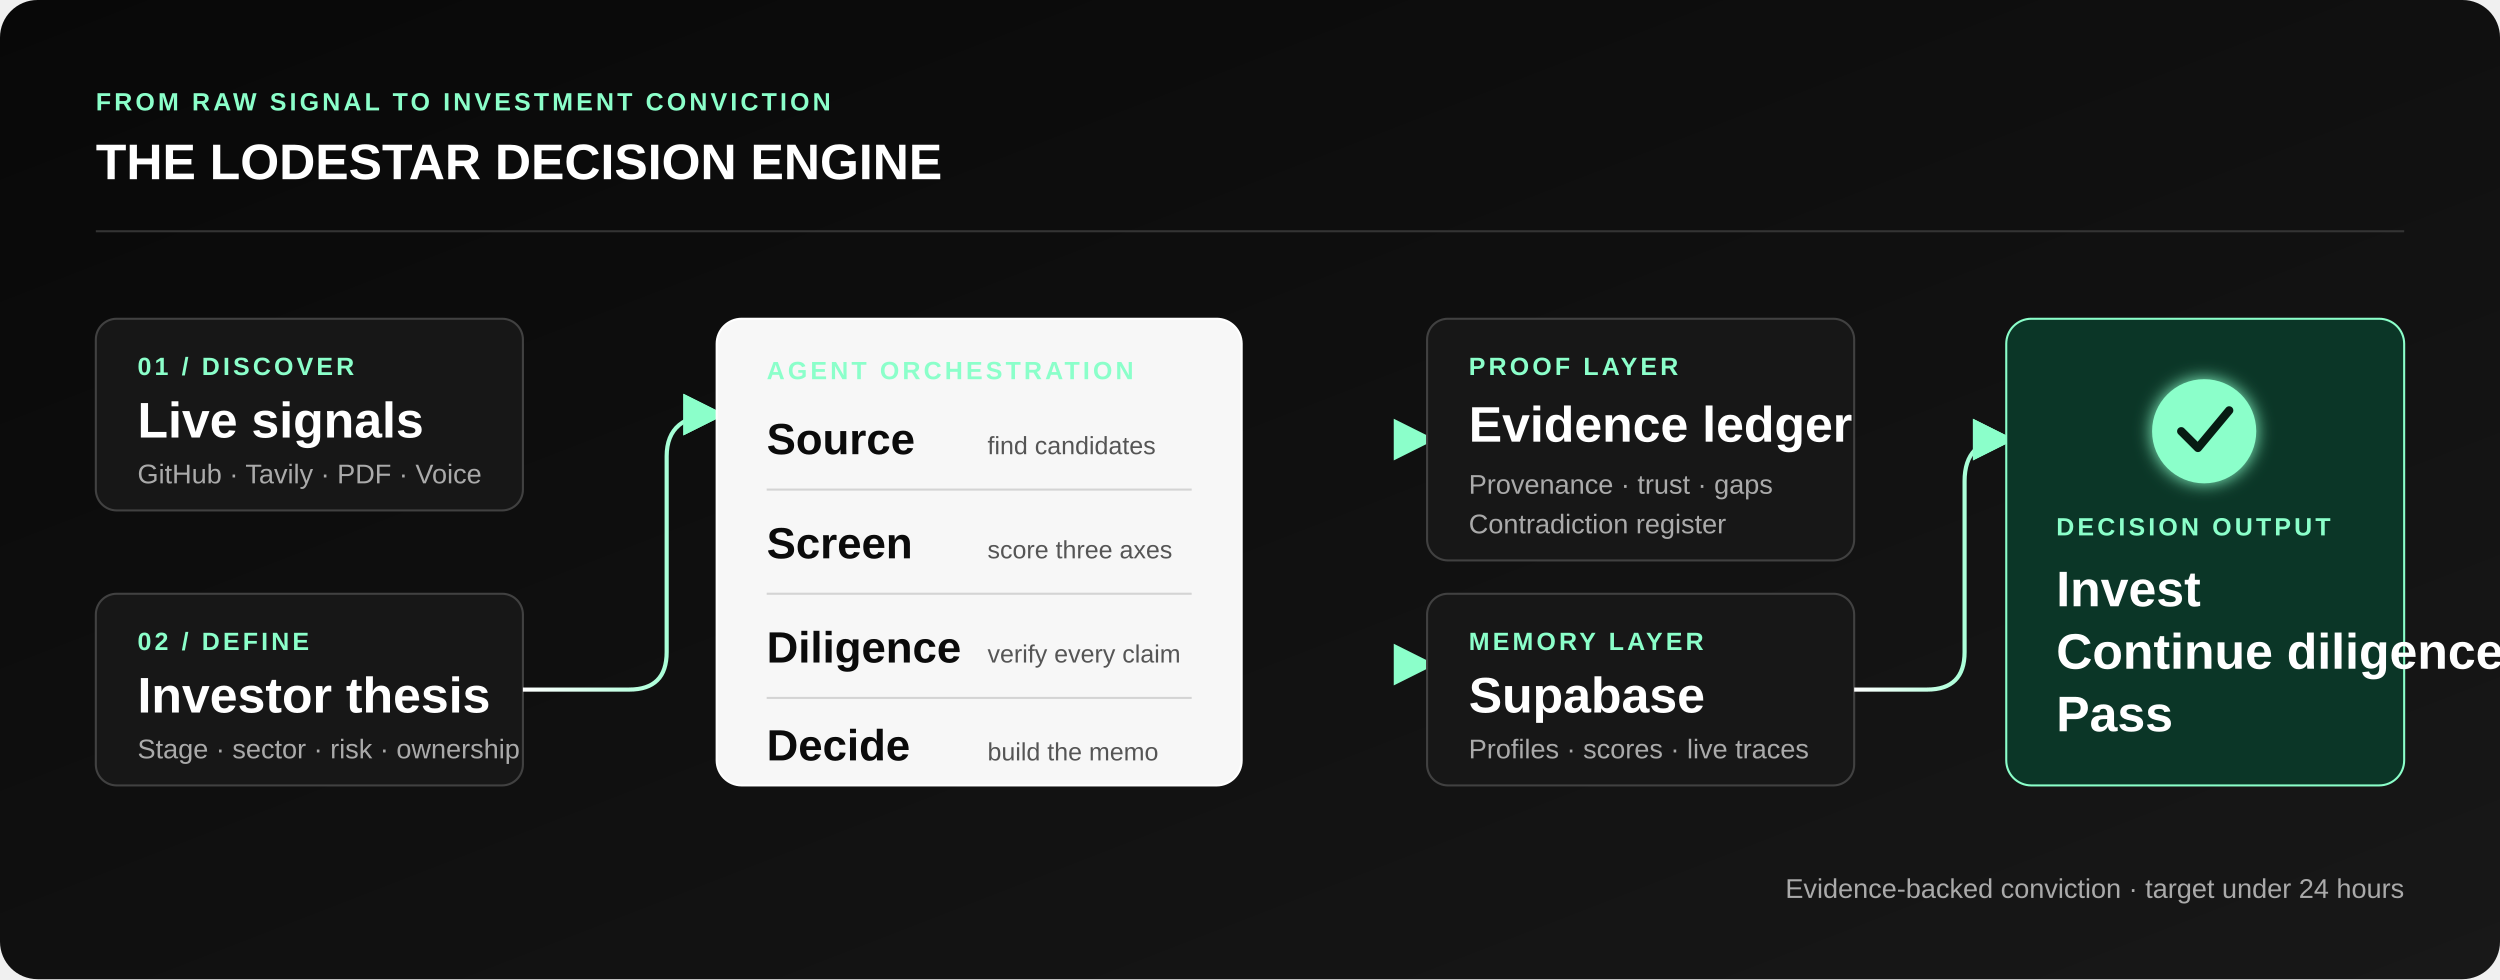
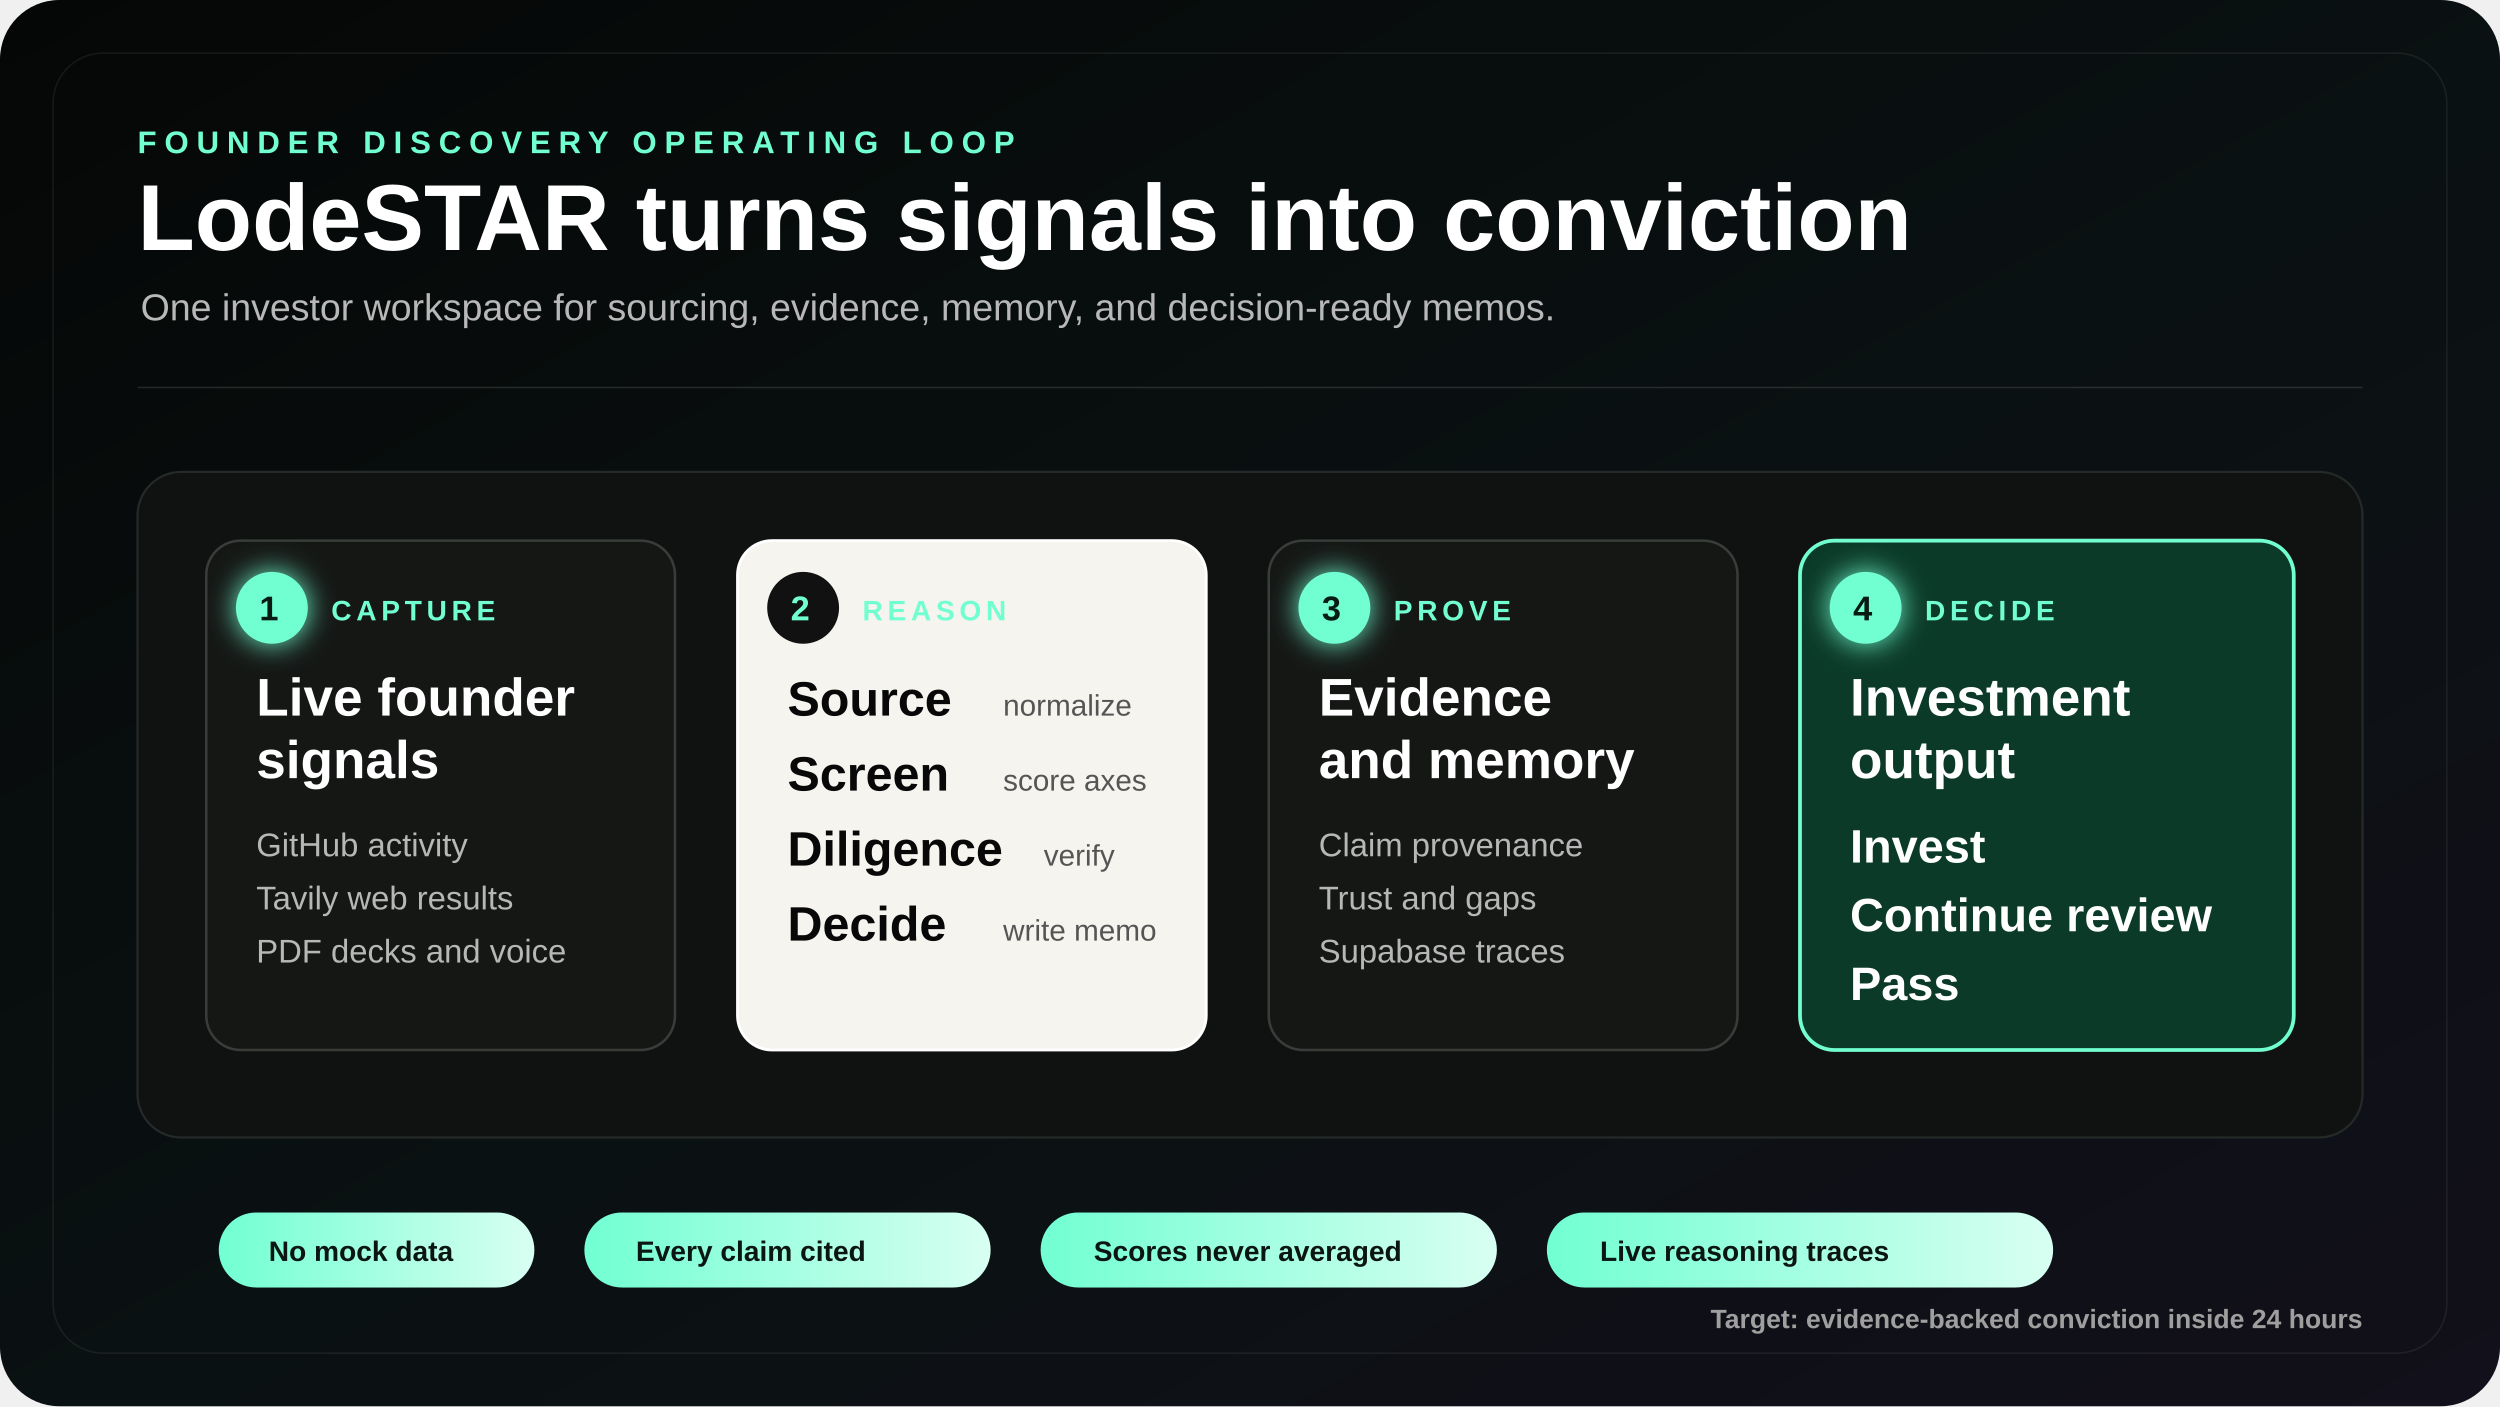
- <svg xmlns="http://www.w3.org/2000/svg" width="1200" height="470" viewBox="0 0 1200 470" role="img" aria-labelledby="title desc">
+ <svg xmlns="http://www.w3.org/2000/svg" width="1600" height="900" viewBox="0 0 1600 900" role="img" aria-labelledby="title desc">
  <defs>
    <linearGradient id="bg" x1="0" y1="0" x2="1" y2="1">
-       <stop stop-color="#080808" />
-       <stop offset="1" stop-color="#181818" />
+       <stop stop-color="#050706" />
+       <stop offset="0.52" stop-color="#0a1112" />
+       <stop offset="1" stop-color="#12101a" />
    </linearGradient>
-     <linearGradient id="signal" x1="0" y1="0" x2="1" y2="0">
-       <stop stop-color="#ffffff" />
-       <stop offset="1" stop-color="#8bffca" />
+     <linearGradient id="mint" x1="0" y1="0" x2="1" y2="0">
+       <stop stop-color="#71ffd1" />
+       <stop offset="1" stop-color="#d8fff2" />
    </linearGradient>
    <filter id="glow" x="-40%" y="-40%" width="180%" height="180%">
-       <feGaussianBlur stdDeviation="4" result="b" />
+       <feGaussianBlur stdDeviation="9" result="blur" />
      <feMerge>
-         <feMergeNode in="b" />
+         <feMergeNode in="blur" />
        <feMergeNode in="SourceGraphic" />
      </feMerge>
    </filter>
-     <marker id="arrow" markerWidth="10" markerHeight="10" refX="8" refY="5" orient="auto">
-       <path d="M0 0l10 5-10 5z" fill="#8bffca" />
-     </marker>
    <style>
-       .label{font:700 12px Arial,sans-serif;letter-spacing:1.5px;fill:#8bffca}.title{font:800 24px Arial,sans-serif;fill:#fff}.copy{font:400 13px Arial,sans-serif;fill:#aaa}.node{fill:#171717;stroke:#414141;stroke-width:1}.core{fill:#f7f7f7;stroke:#fff}.coreTitle{font:800 21px Arial,sans-serif;fill:#0b0b0b}.coreCopy{font:400 12px Arial,sans-serif;fill:#555}.line{fill:none;stroke:url(#signal);stroke-width:2;marker-end:url(#arrow)}
+       .kicker{font:800 20px Arial,sans-serif;letter-spacing:5px;fill:#71ffd1}
+       .headline{font:900 60px Arial,sans-serif;fill:#ffffff}
+       .subhead{font:500 24px Arial,sans-serif;fill:#b8b8b8}
+       .sectionLabel{font:800 18px Arial,sans-serif;letter-spacing:3px;fill:#71ffd1}
+       .sectionTitle{font:900 34px Arial,sans-serif;fill:#ffffff}
+       .copy{font:500 21px Arial,sans-serif;fill:#b7b7b7}
+       .small{font:700 17px Arial,sans-serif;fill:#9f9f9f}
+       .chipText{font:800 18px Arial,sans-serif;fill:#0b1511}
+       .card{fill:#151715;stroke:#393d3a;stroke-width:1.6}
+       .panel{fill:#101211;stroke:#242a27;stroke-width:1.4}
+       .light{fill:#f5f4ee;stroke:#ffffff;stroke-width:1.8}
+       .lightTitle{font:900 31px Arial,sans-serif;fill:#080808}
+       .lightCopy{font:500 19px Arial,sans-serif;fill:#555555}
+       .decision{font:900 30px Arial,sans-serif;fill:#ffffff}
+       .divider{stroke:#ffffff;stroke-opacity:.12}
    </style>
  </defs>
-   <rect width="1200" height="470" rx="18" fill="url(#bg)" />
-   <text x="46" y="53" class="label">FROM RAW SIGNAL TO INVESTMENT CONVICTION</text>
-   <text x="46" y="86" class="title">THE LODESTAR DECISION ENGINE</text>
-   <line x1="46" y1="111" x2="1154" y2="111" stroke="#343434" />
-   <rect class="node" x="46" y="153" width="205" height="92" rx="10" />
-   <text class="label" x="66" y="180">01 / DISCOVER</text>
-   <text class="title" x="66" y="210">Live signals</text>
-   <text class="copy" x="66" y="232">GitHub · Tavily · PDF · Voice</text>
-   <rect class="node" x="46" y="285" width="205" height="92" rx="10" />
-   <text class="label" x="66" y="312">02 / DEFINE</text>
-   <text class="title" x="66" y="342">Investor thesis</text>
-   <text class="copy" x="66" y="364">Stage · sector · risk · ownership</text>
-   <path class="line" d="M251 199H344" />
-   <path class="line" d="M251 331H302Q320 331 320 313V219Q320 199 344 199" />
-   <rect class="core" x="344" y="153" width="252" height="224" rx="12" />
-   <text class="label" x="368" y="182" fill="#087648">AGENT ORCHESTRATION</text>
-   <text class="coreTitle" x="368" y="218">Source</text>
-   <text class="coreCopy" x="474" y="218">find candidates</text>
-   <line x1="368" y1="235" x2="572" y2="235" stroke="#d4d4d4" />
-   <text class="coreTitle" x="368" y="268">Screen</text>
-   <text class="coreCopy" x="474" y="268">score three axes</text>
-   <line x1="368" y1="285" x2="572" y2="285" stroke="#d4d4d4" />
-   <text class="coreTitle" x="368" y="318">Diligence</text>
-   <text class="coreCopy" x="474" y="318">verify every claim</text>
-   <line x1="368" y1="335" x2="572" y2="335" stroke="#d4d4d4" />
-   <text class="coreTitle" x="368" y="365">Decide</text>
-   <text class="coreCopy" x="474" y="365">build the memo</text>
-   <path class="line" d="M596 211H685" />
-   <path class="line" d="M596 319H685" />
-   <rect class="node" x="685" y="153" width="205" height="116" rx="10" />
-   <text class="label" x="705" y="180">PROOF LAYER</text>
-   <text class="title" x="705" y="212">Evidence ledger</text>
-   <text class="copy" x="705" y="237">Provenance · trust · gaps</text>
-   <text class="copy" x="705" y="256">Contradiction register</text>
-   <rect class="node" x="685" y="285" width="205" height="92" rx="10" />
-   <text class="label" x="705" y="312">MEMORY LAYER</text>
-   <text class="title" x="705" y="342">Supabase</text>
-   <text class="copy" x="705" y="364">Profiles · scores · live traces</text>
-   <path class="line" d="M890 211H963" />
-   <path class="line" d="M890 331H925Q943 331 943 313V231Q943 211 963 211" />
-   <rect x="963" y="153" width="191" height="224" rx="12" fill="#0b3627" stroke="#8bffca" />
-   <circle cx="1058" cy="207" r="25" fill="#8bffca" filter="url(#glow)" />
-   <path d="M1047 207l8 8 15-18" fill="none" stroke="#071b13" stroke-width="4" stroke-linecap="round" stroke-linejoin="round" />
-   <text class="label" x="987" y="257">DECISION OUTPUT</text>
-   <text class="title" x="987" y="291">Invest</text>
-   <text class="title" x="987" y="321">Continue diligence</text>
-   <text class="title" x="987" y="351">Pass</text>
-   <text x="1154" y="431" text-anchor="end" class="copy">Evidence-backed conviction · target under 24 hours</text>
+   <rect width="1600" height="900" rx="38" fill="url(#bg)" />
+   <rect x="34" y="34" width="1532" height="832" rx="32" fill="none" stroke="#ffffff" stroke-opacity="0.07" />
+   <text x="88" y="98" class="kicker">FOUNDER DISCOVERY OPERATING LOOP</text>
+   <text x="88" y="160" class="headline">LodeSTAR turns signals into conviction</text>
+   <text x="90" y="205" class="subhead">One investor workspace for sourcing, evidence, memory, and decision-ready memos.</text>
+   <line x1="88" y1="248" x2="1512" y2="248" class="divider" />
+   <g id="loop">
+     <rect class="panel" x="88" y="302" width="1424" height="426" rx="28" />
+     <rect class="card" x="132" y="346" width="300" height="326" rx="22" />
+     <circle cx="174" cy="389" r="23" fill="#71ffd1" filter="url(#glow)" />
+     <text x="166" y="397" font-family="Arial,sans-serif" font-size="22" font-weight="900" fill="#071b13">1</text>
+     <text x="212" y="397" class="sectionLabel">CAPTURE</text>
+     <text x="164" y="458" class="sectionTitle">Live founder</text>
+     <text x="164" y="498" class="sectionTitle">signals</text>
+     <text x="164" y="548" class="copy">GitHub activity</text>
+     <text x="164" y="582" class="copy">Tavily web results</text>
+     <text x="164" y="616" class="copy">PDF decks and voice</text>
+     <rect class="light" x="472" y="346" width="300" height="326" rx="22" />
+     <circle cx="514" cy="389" r="23" fill="#111111" />
+     <text x="506" y="397" font-family="Arial,sans-serif" font-size="22" font-weight="900" fill="#71ffd1">2</text>
+     <text x="552" y="397" class="sectionLabel" fill="#16a373">REASON</text>
+     <text x="504" y="458" class="lightTitle">Source</text>
+     <text x="504" y="506" class="lightTitle">Screen</text>
+     <text x="504" y="554" class="lightTitle">Diligence</text>
+     <text x="504" y="602" class="lightTitle">Decide</text>
+     <text x="642" y="458" class="lightCopy">normalize</text>
+     <text x="642" y="506" class="lightCopy">score axes</text>
+     <text x="668" y="554" class="lightCopy">verify</text>
+     <text x="642" y="602" class="lightCopy">write memo</text>
+     <rect class="card" x="812" y="346" width="300" height="326" rx="22" />
+     <circle cx="854" cy="389" r="23" fill="#71ffd1" filter="url(#glow)" />
+     <text x="846" y="397" font-family="Arial,sans-serif" font-size="22" font-weight="900" fill="#071b13">3</text>
+     <text x="892" y="397" class="sectionLabel">PROVE</text>
+     <text x="844" y="458" class="sectionTitle">Evidence</text>
+     <text x="844" y="498" class="sectionTitle">and memory</text>
+     <text x="844" y="548" class="copy">Claim provenance</text>
+     <text x="844" y="582" class="copy">Trust and gaps</text>
+     <text x="844" y="616" class="copy">Supabase traces</text>
+     <rect x="1152" y="346" width="316" height="326" rx="22" fill="#0b3a28" stroke="#71ffd1" stroke-width="2.4" />
+     <circle cx="1194" cy="389" r="23" fill="#71ffd1" filter="url(#glow)" />
+     <text x="1186" y="397" font-family="Arial,sans-serif" font-size="22" font-weight="900" fill="#071b13">4</text>
+     <text x="1232" y="397" class="sectionLabel">DECIDE</text>
+     <text x="1184" y="458" class="sectionTitle">Investment</text>
+     <text x="1184" y="498" class="sectionTitle">output</text>
+     <text x="1184" y="552" class="decision">Invest</text>
+     <text x="1184" y="596" class="decision">Continue review</text>
+     <text x="1184" y="640" class="decision">Pass</text>
+   </g>
+   <g id="chips">
+     <rect x="140" y="776" width="202" height="48" rx="24" fill="url(#mint)" />
+     <text x="172" y="807" class="chipText">No mock data</text>
+     <rect x="374" y="776" width="260" height="48" rx="24" fill="url(#mint)" />
+     <text x="407" y="807" class="chipText">Every claim cited</text>
+     <rect x="666" y="776" width="292" height="48" rx="24" fill="url(#mint)" />
+     <text x="700" y="807" class="chipText">Scores never averaged</text>
+     <rect x="990" y="776" width="324" height="48" rx="24" fill="url(#mint)" />
+     <text x="1024" y="807" class="chipText">Live reasoning traces</text>
+   </g>
+   <text x="1512" y="850" text-anchor="end" class="small">Target: evidence-backed conviction inside 24 hours</text>
</svg>
